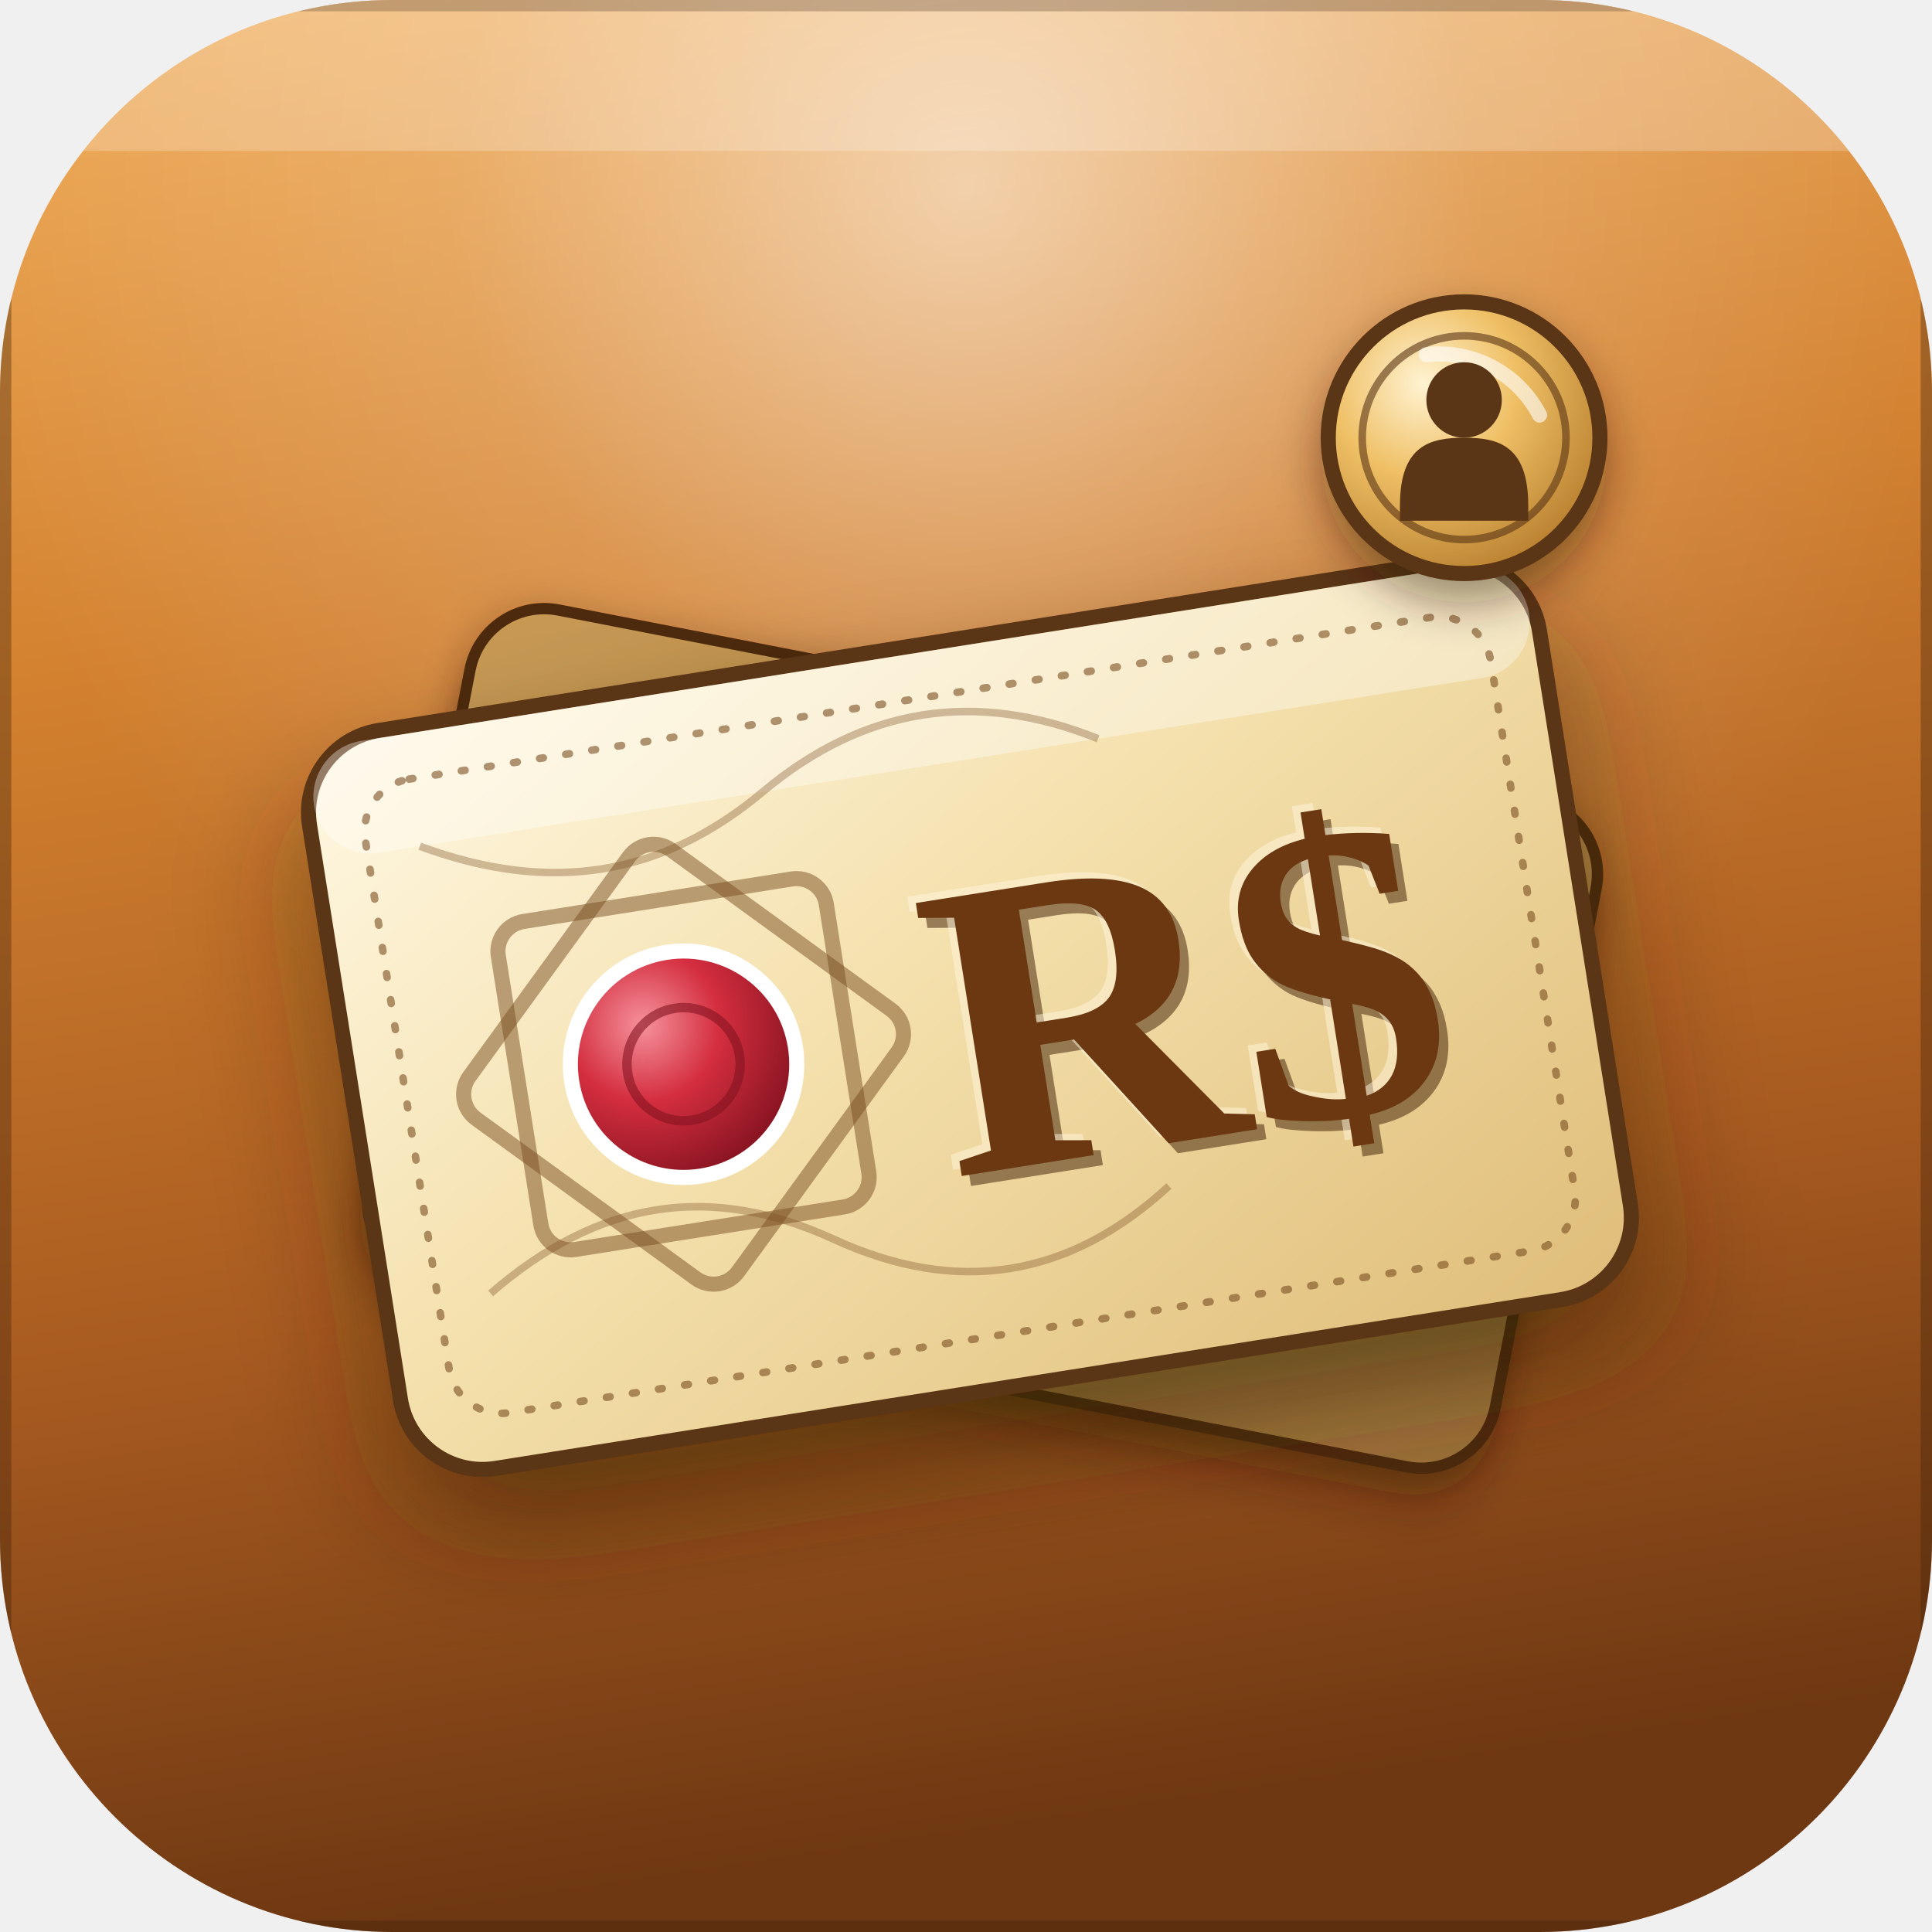
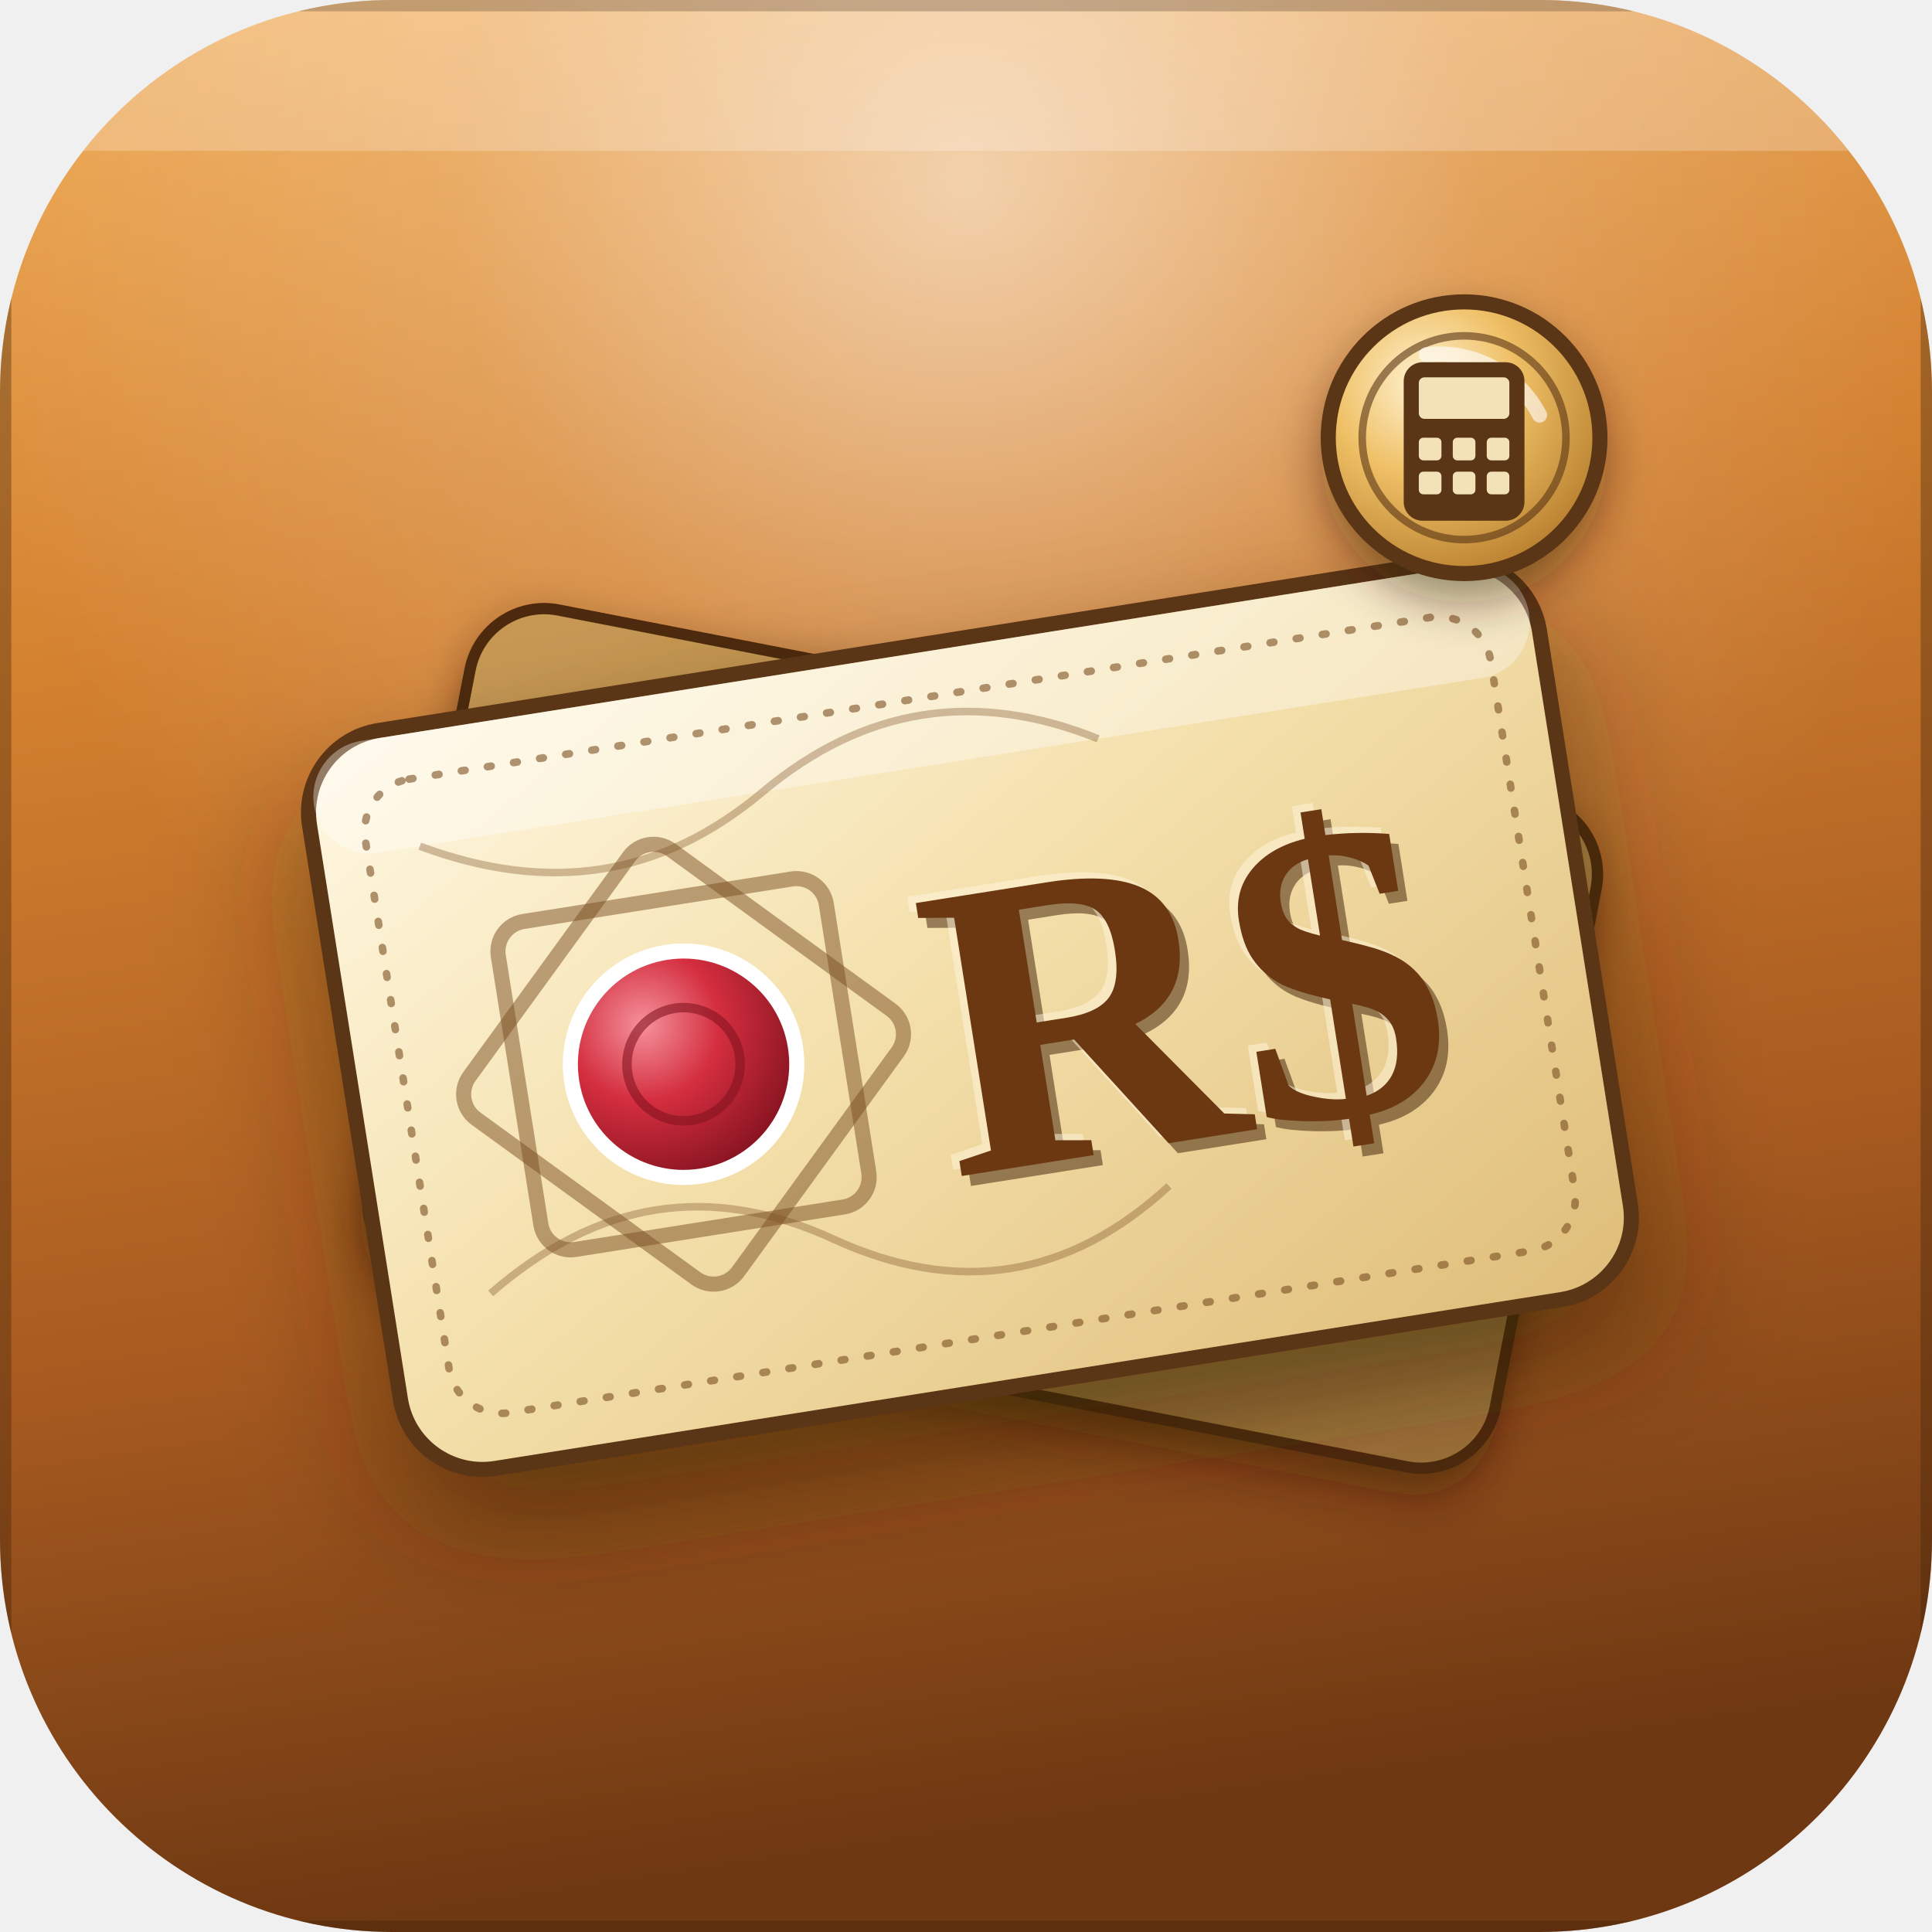
<svg xmlns="http://www.w3.org/2000/svg" width="512" height="512" viewBox="0 0 512 512">
  <defs>
    <linearGradient id="bg" x1="0" y1="0" x2="0.15" y2="1">
      <stop offset="0%" stop-color="#F0AC57" />
      <stop offset="35%" stop-color="#D3812F" />
      <stop offset="70%" stop-color="#A85B20" />
      <stop offset="100%" stop-color="#6E3812" />
    </linearGradient>
    <radialGradient id="gloss" cx="50%" cy="10%" r="75%">
      <stop offset="0%" stop-color="#FFFFFF" stop-opacity="0.55" />
      <stop offset="35%" stop-color="#FFFFFF" stop-opacity="0.16" />
      <stop offset="70%" stop-color="#FFFFFF" stop-opacity="0" />
    </radialGradient>
    <linearGradient id="bill" x1="0" y1="0" x2="1" y2="1">
      <stop offset="0%" stop-color="#FFF8E4" />
      <stop offset="45%" stop-color="#F4E0AC" />
      <stop offset="100%" stop-color="#DFBD79" />
    </linearGradient>
    <linearGradient id="billBack" x1="0" y1="0" x2="1" y2="1">
      <stop offset="0%" stop-color="#C89A54" />
      <stop offset="100%" stop-color="#9C7038" />
    </linearGradient>
    <radialGradient id="coin" cx="35%" cy="30%" r="75%">
      <stop offset="0%" stop-color="#FFF3D2" />
      <stop offset="45%" stop-color="#EFC066" />
      <stop offset="100%" stop-color="#B87F2E" />
    </radialGradient>
    <radialGradient id="seal" cx="35%" cy="30%" r="75%">
      <stop offset="0%" stop-color="#F5919B" />
      <stop offset="45%" stop-color="#D42E3F" />
      <stop offset="100%" stop-color="#83121F" />
    </radialGradient>
    <filter id="dropBig" x="-50%" y="-50%" width="200%" height="200%">
      <feDropShadow dx="0" dy="16" stdDeviation="16" flood-color="#301A06" flood-opacity="0.5" />
    </filter>
    <filter id="dropSmall" x="-50%" y="-50%" width="200%" height="200%">
      <feDropShadow dx="0" dy="6" stdDeviation="6" flood-color="#301A06" flood-opacity="0.45" />
    </filter>
    <clipPath id="roundClip">
      <rect x="0" y="0" width="512" height="512" rx="104" />
    </clipPath>
  </defs>
  <g clip-path="url(#roundClip)">
    <rect x="0" y="0" width="512" height="512" fill="url(#bg)" />
    <rect x="0" y="0" width="512" height="512" fill="url(#gloss)" />
    <rect x="0" y="0" width="512" height="512" fill="none" stroke="#3E2109" stroke-opacity="0.35" stroke-width="6" />
  </g>
  <g filter="url(#dropSmall)" transform="rotate(11 256 256)">
    <rect x="112" y="184" width="304" height="180" rx="20" fill="url(#billBack)" stroke="#4E2C0E" stroke-width="3" />
  </g>
  <g filter="url(#dropBig)" transform="rotate(-9 256 256)">
    <rect x="90" y="170" width="330" height="198" rx="22" fill="url(#bill)" stroke="#5A3414" stroke-width="4" />
    <rect x="92" y="172" width="326" height="30" rx="15" fill="#FFFFFF" opacity="0.35" />
  </g>
  <g transform="rotate(-9 256 256)">
    <rect x="104" y="184" width="302" height="170" rx="14" fill="none" stroke="#7A4E22" stroke-width="2" opacity="0.6" stroke-dasharray="1 6" stroke-linecap="round" />
    <path d="M118 322 C 150 302, 180 302, 210 322 S 270 342, 300 322" fill="none" stroke="#7A4E22" stroke-width="2" opacity="0.35" />
    <path d="M118 202 C 150 220, 180 220, 210 202 S 270 184, 300 202" fill="none" stroke="#7A4E22" stroke-width="2" opacity="0.35" />
    <g transform="translate(178 270)">
      <rect x="-44" y="-44" width="88" height="88" rx="8" fill="none" stroke="#7A4E22" stroke-width="4" opacity="0.5" transform="rotate(45)" />
      <rect x="-44" y="-44" width="88" height="88" rx="8" fill="none" stroke="#7A4E22" stroke-width="4" opacity="0.5" />
      <circle r="30" fill="url(#seal)" stroke="#FFFFFF" stroke-width="4" />
      <circle r="15" fill="none" stroke="#83121F" stroke-width="2.5" opacity="0.6" />
    </g>
    <text x="312" y="273" font-family="Georgia, 'Times New Roman', serif" font-size="112" font-weight="700" text-anchor="middle" dominant-baseline="central" transform="translate(2 3)" fill="#4A2A0F" opacity="0.55">R$</text>
    <text x="312" y="273" font-family="Georgia, 'Times New Roman', serif" font-size="112" font-weight="700" text-anchor="middle" dominant-baseline="central" transform="translate(-2 -2)" fill="#FFF6DE" opacity="0.5">R$</text>
    <text x="312" y="273" font-family="Georgia, 'Times New Roman', serif" font-size="112" font-weight="700" text-anchor="middle" dominant-baseline="central" fill="#6B3812">R$</text>
  </g>
  <g filter="url(#dropSmall)" transform="translate(388 116)">
    <circle r="36" fill="url(#coin)" stroke="#5A3414" stroke-width="4" />
    <circle r="27" fill="none" stroke="#5A3414" stroke-width="2" opacity="0.6" />
    <path d="M-10 -22 A 30 30 0 0 1 20 -6" fill="none" stroke="#FFFFFF" stroke-width="4" opacity="0.6" stroke-linecap="round" />
-     <g transform="translate(0 3)">
-       <circle cx="0" cy="-13" r="10" fill="#5A3414" />
-       <path d="M -17 15 C -17 -1 -9 -3 0 -3 C 9 -3 17 -1 17 15 L 17 19 L -17 19 Z" fill="#5A3414" />
+     <g transform="translate(0 1)">
+       <rect x="-16" y="-21" width="32" height="42" rx="5" fill="#5A3414" />
+       <rect x="-12" y="-17" width="24" height="11" rx="1.5" fill="#F3E2B8" />
+       <rect x="-12" y="-1" width="6" height="6" rx="1.2" fill="#F3E2B8" />
+       <rect x="-3" y="-1" width="6" height="6" rx="1.2" fill="#F3E2B8" />
+       <rect x="6" y="-1" width="6" height="6" rx="1.2" fill="#F3E2B8" />
+       <rect x="-12" y="8" width="6" height="6" rx="1.2" fill="#F3E2B8" />
+       <rect x="-3" y="8" width="6" height="6" rx="1.2" fill="#F3E2B8" />
+       <rect x="6" y="8" width="6" height="6" rx="1.2" fill="#F3E2B8" />
    </g>
  </g>
  <g clip-path="url(#roundClip)">
    <rect x="0" y="0" width="512" height="40" fill="#FFFFFF" opacity="0.22" />
  </g>
</svg>
